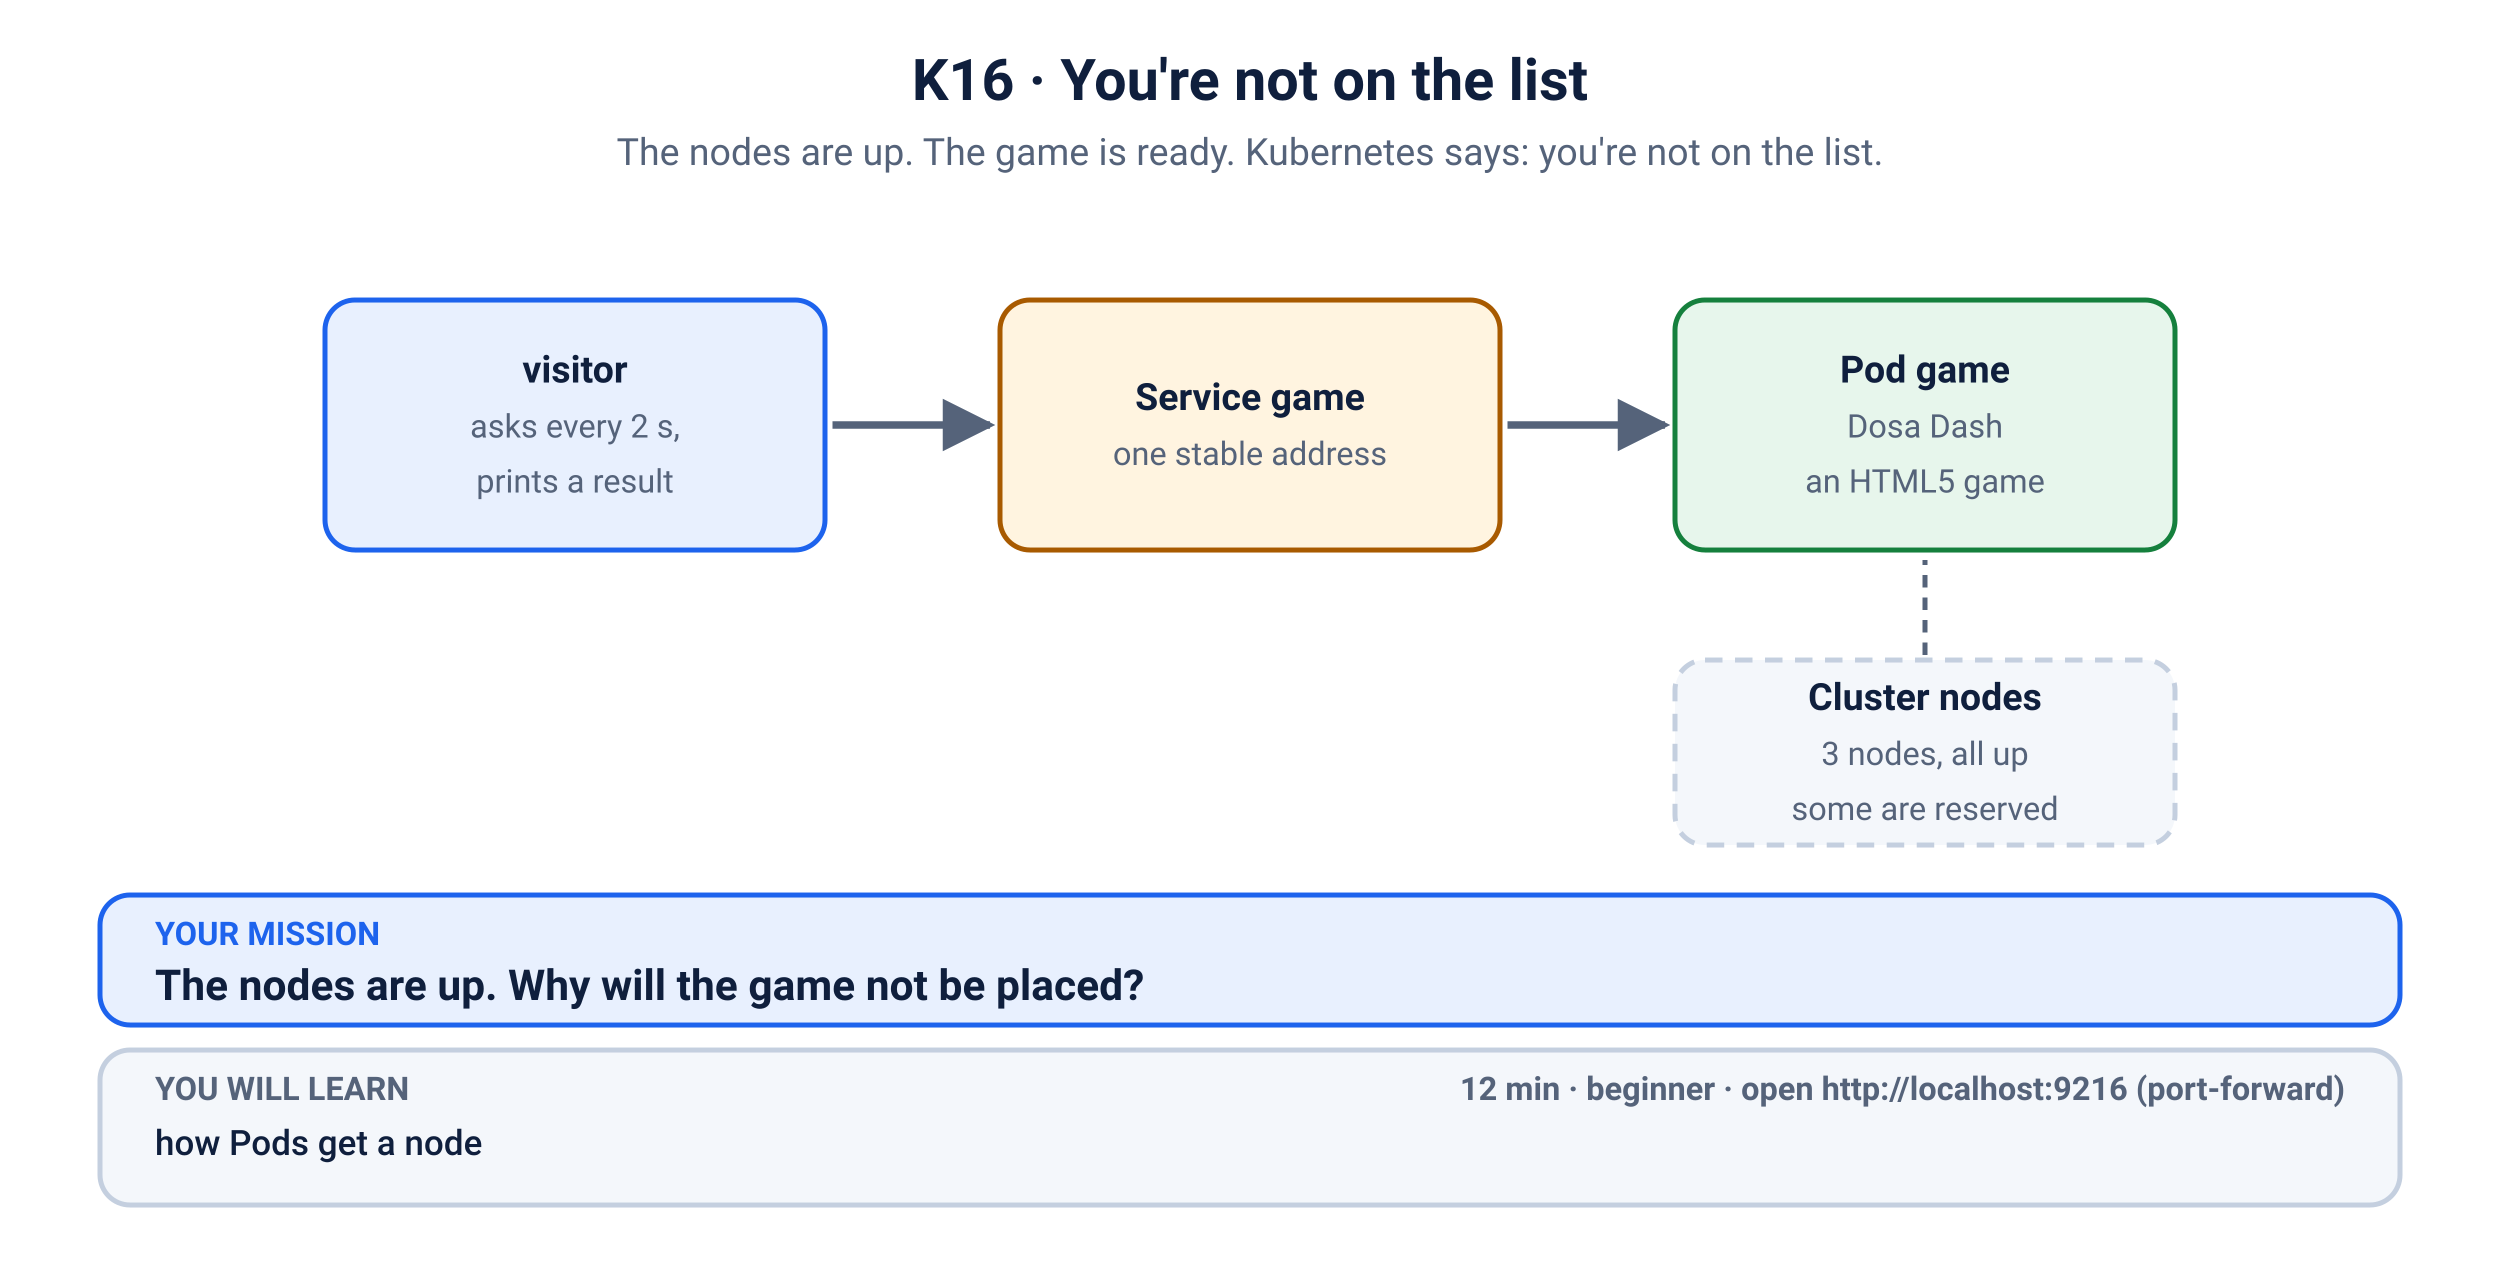
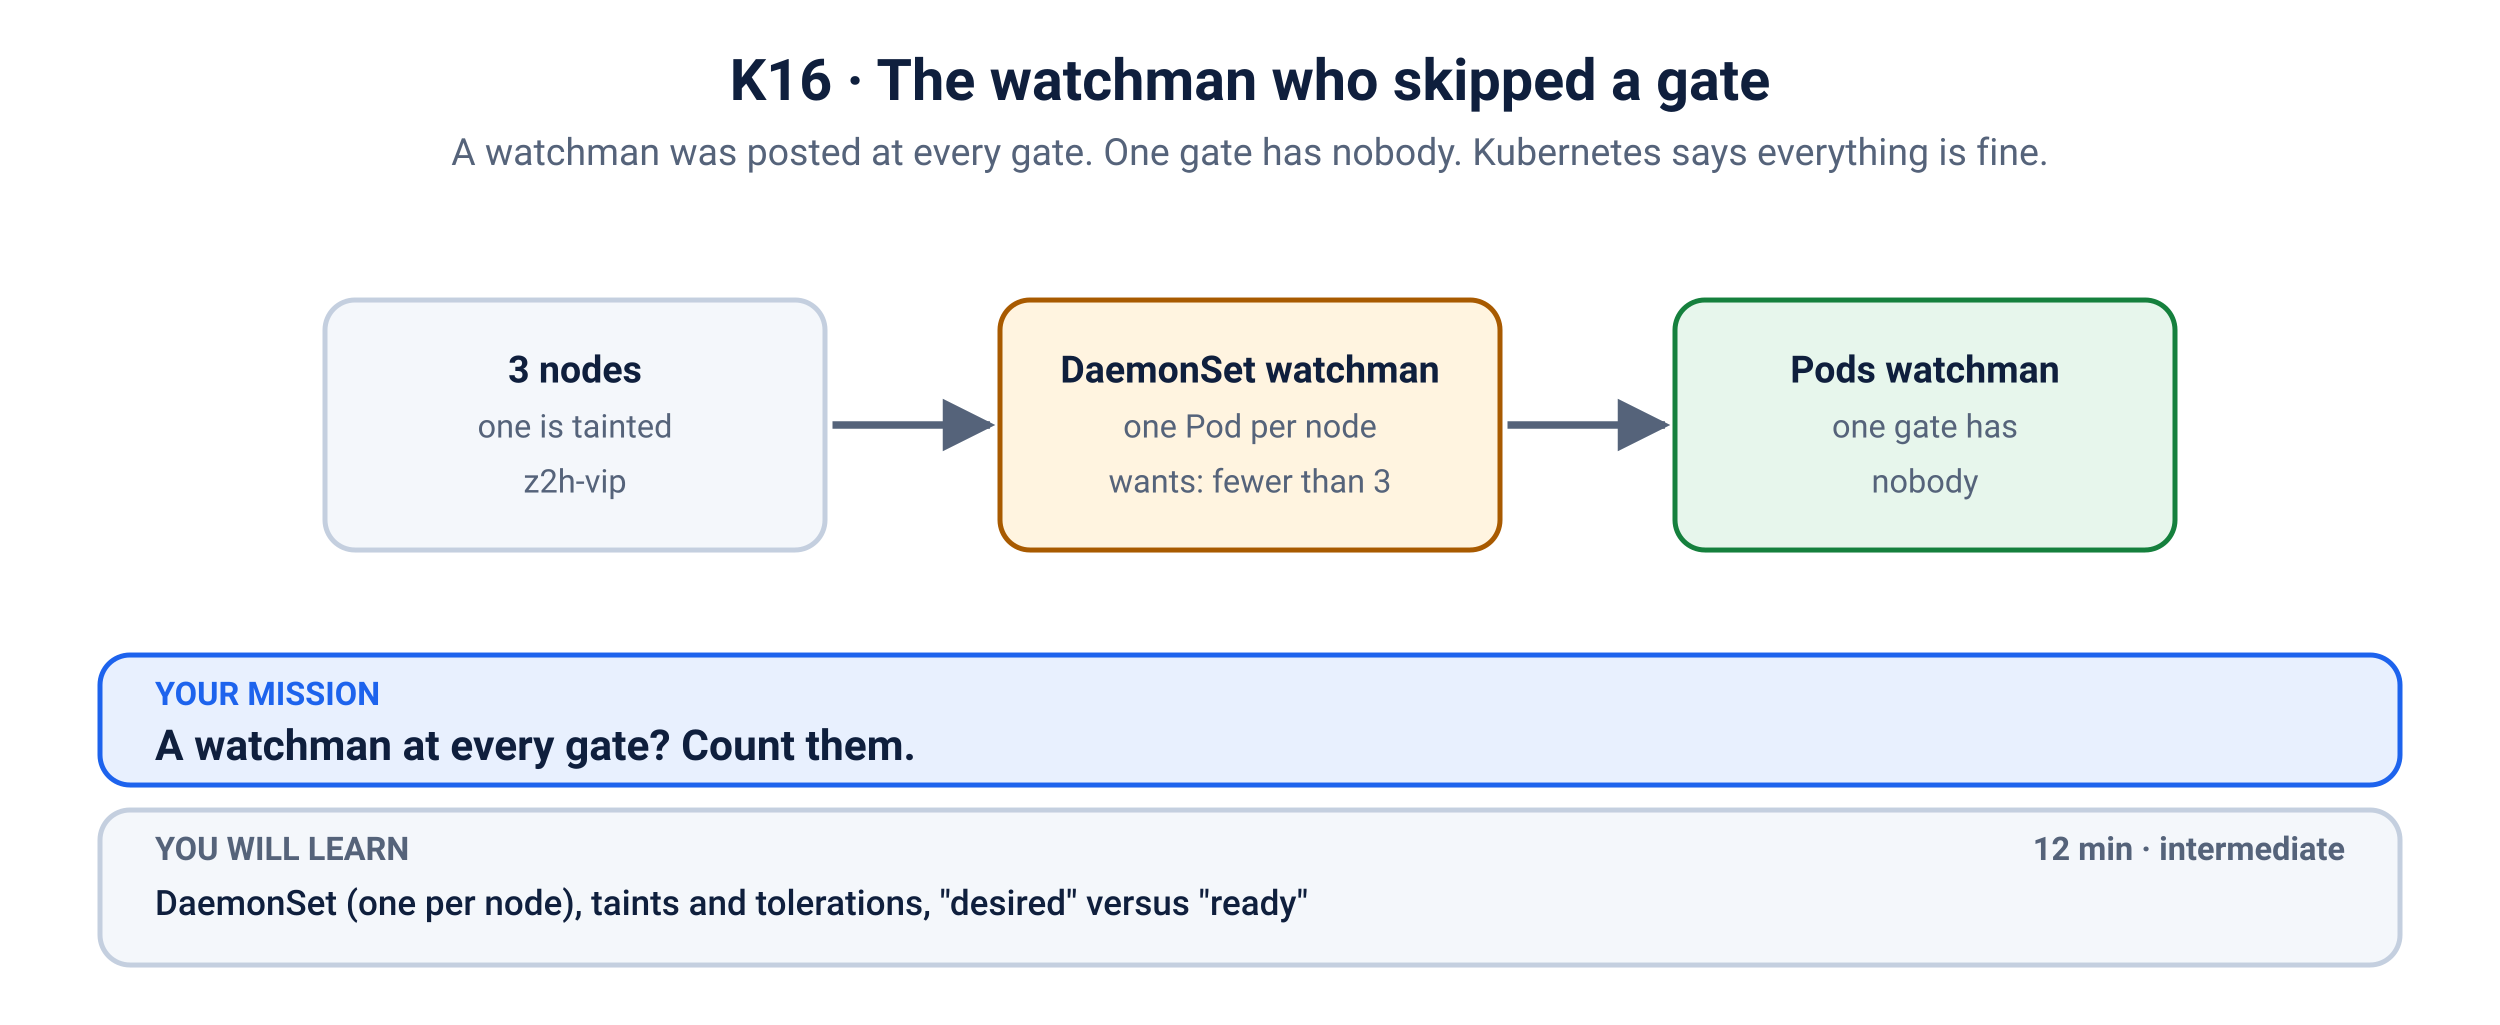
- <svg xmlns="http://www.w3.org/2000/svg" viewBox="0 0 1000 506" width="1000" height="506" role="img" aria-labelledby="t d">
+ <svg xmlns="http://www.w3.org/2000/svg" viewBox="0 0 1000 410" width="1000" height="410" role="img" aria-labelledby="t d">
  <defs>
    <marker id="ah-blue" viewBox="0 0 10 10" refX="9" refY="5" markerWidth="7" markerHeight="7" orient="auto-start-reverse">
      <path d="M0,0 L10,5 L0,10 z" fill="#1d63ed" />
    </marker>
    <marker id="ah-muted" viewBox="0 0 10 10" refX="9" refY="5" markerWidth="7" markerHeight="7" orient="auto-start-reverse">
      <path d="M0,0 L10,5 L0,10 z" fill="#55637a" />
    </marker>
    <marker id="ah-red" viewBox="0 0 10 10" refX="9" refY="5" markerWidth="7" markerHeight="7" orient="auto-start-reverse">
      <path d="M0,0 L10,5 L0,10 z" fill="#c62828" />
    </marker>
    <marker id="ah-green" viewBox="0 0 10 10" refX="9" refY="5" markerWidth="7" markerHeight="7" orient="auto-start-reverse">
      <path d="M0,0 L10,5 L0,10 z" fill="#15803d" />
    </marker>
    <marker id="ah-amber" viewBox="0 0 10 10" refX="9" refY="5" markerWidth="7" markerHeight="7" orient="auto-start-reverse">
      <path d="M0,0 L10,5 L0,10 z" fill="#a85a00" />
    </marker>
    <marker id="ah-ink" viewBox="0 0 10 10" refX="9" refY="5" markerWidth="7" markerHeight="7" orient="auto-start-reverse">
      <path d="M0,0 L10,5 L0,10 z" fill="#0f1f3d" />
    </marker>
  </defs>
-   <rect width="1000" height="506" fill="#ffffff" />
-   <text x="500.0" y="40" font-family="-apple-system, BlinkMacSystemFont, 'Segoe UI', Roboto, Helvetica, Arial, sans-serif" font-size="23" font-weight="700" fill="#0f1f3d" text-anchor="middle">K16 · You're not on the list</text>
-   <text x="500.0" y="66" font-family="-apple-system, BlinkMacSystemFont, 'Segoe UI', Roboto, Helvetica, Arial, sans-serif" font-size="15" fill="#55637a" text-anchor="middle">The nodes are up. The game is ready. Kubernetes says: you're not on the list.</text>
-   <rect x="130" y="120" width="200" height="100" rx="12" fill="#e8f0fe" stroke="#1d63ed" stroke-width="2" />
-   <text x="230.0" y="153" font-family="-apple-system, BlinkMacSystemFont, 'Segoe UI', Roboto, Helvetica, Arial, sans-serif" font-size="15" font-weight="700" fill="#0f1f3d" text-anchor="middle">visitor</text>
-   <text x="230.0" y="175" font-family="-apple-system, BlinkMacSystemFont, 'Segoe UI', Roboto, Helvetica, Arial, sans-serif" font-size="13" font-weight="400" fill="#55637a" text-anchor="middle">asks every 2 s,</text>
-   <text x="230.0" y="197" font-family="-apple-system, BlinkMacSystemFont, 'Segoe UI', Roboto, Helvetica, Arial, sans-serif" font-size="13" font-weight="400" fill="#55637a" text-anchor="middle">prints a result</text>
+   <rect width="1000" height="410" fill="#ffffff" />
+   <text x="500.0" y="40" font-family="-apple-system, BlinkMacSystemFont, 'Segoe UI', Roboto, Helvetica, Arial, sans-serif" font-size="23" font-weight="700" fill="#0f1f3d" text-anchor="middle">K16 · The watchman who skipped a gate</text>
+   <text x="500.0" y="66" font-family="-apple-system, BlinkMacSystemFont, 'Segoe UI', Roboto, Helvetica, Arial, sans-serif" font-size="15" fill="#55637a" text-anchor="middle">A watchman was posted at every gate. One gate has nobody. Kubernetes says everything is fine.</text>
+   <rect x="130" y="120" width="200" height="100" rx="12" fill="#f4f7fb" stroke="#c4cfdf" stroke-width="2" />
+   <text x="230.0" y="153" font-family="-apple-system, BlinkMacSystemFont, 'Segoe UI', Roboto, Helvetica, Arial, sans-serif" font-size="15" font-weight="700" fill="#0f1f3d" text-anchor="middle">3 nodes</text>
+   <text x="230.0" y="175" font-family="-apple-system, BlinkMacSystemFont, 'Segoe UI', Roboto, Helvetica, Arial, sans-serif" font-size="13" font-weight="400" fill="#55637a" text-anchor="middle">one is tainted</text>
+   <text x="230.0" y="197" font-family="-apple-system, BlinkMacSystemFont, 'Segoe UI', Roboto, Helvetica, Arial, sans-serif" font-size="13" font-weight="400" fill="#55637a" text-anchor="middle">z2h-vip</text>
  <line x1="333" y1="170" x2="396" y2="170" stroke="#55637a" stroke-width="3" marker-end="url(#ah-muted)" />
  <rect x="400" y="120" width="200" height="100" rx="12" fill="#fff4e0" stroke="#a85a00" stroke-width="2" />
-   <text x="500.0" y="164" font-family="-apple-system, BlinkMacSystemFont, 'Segoe UI', Roboto, Helvetica, Arial, sans-serif" font-size="15" font-weight="700" fill="#0f1f3d" text-anchor="middle">Service game</text>
-   <text x="500.0" y="186" font-family="-apple-system, BlinkMacSystemFont, 'Segoe UI', Roboto, Helvetica, Arial, sans-serif" font-size="13" font-weight="400" fill="#55637a" text-anchor="middle">one stable address</text>
+   <text x="500.0" y="153" font-family="-apple-system, BlinkMacSystemFont, 'Segoe UI', Roboto, Helvetica, Arial, sans-serif" font-size="15" font-weight="700" fill="#0f1f3d" text-anchor="middle">DaemonSet watchman</text>
+   <text x="500.0" y="175" font-family="-apple-system, BlinkMacSystemFont, 'Segoe UI', Roboto, Helvetica, Arial, sans-serif" font-size="13" font-weight="400" fill="#55637a" text-anchor="middle">one Pod per node</text>
+   <text x="500.0" y="197" font-family="-apple-system, BlinkMacSystemFont, 'Segoe UI', Roboto, Helvetica, Arial, sans-serif" font-size="13" font-weight="400" fill="#55637a" text-anchor="middle">wants: fewer than 3</text>
  <line x1="603" y1="170" x2="666" y2="170" stroke="#55637a" stroke-width="3" marker-end="url(#ah-muted)" />
  <rect x="670" y="120" width="200" height="100" rx="12" fill="#e7f6ec" stroke="#15803d" stroke-width="2" />
-   <text x="770.0" y="153" font-family="-apple-system, BlinkMacSystemFont, 'Segoe UI', Roboto, Helvetica, Arial, sans-serif" font-size="15" font-weight="700" fill="#0f1f3d" text-anchor="middle">Pod game</text>
-   <text x="770.0" y="175" font-family="-apple-system, BlinkMacSystemFont, 'Segoe UI', Roboto, Helvetica, Arial, sans-serif" font-size="13" font-weight="400" fill="#55637a" text-anchor="middle">Dosa Dash</text>
-   <text x="770.0" y="197" font-family="-apple-system, BlinkMacSystemFont, 'Segoe UI', Roboto, Helvetica, Arial, sans-serif" font-size="13" font-weight="400" fill="#55637a" text-anchor="middle">an HTML5 game</text>
-   <rect x="670" y="264" width="200" height="74" rx="12" fill="#f4f7fb" stroke="#c4cfdf" stroke-width="2" stroke-dasharray="7 5" />
-   <text x="770.0" y="284" font-family="-apple-system, BlinkMacSystemFont, 'Segoe UI', Roboto, Helvetica, Arial, sans-serif" font-size="15" font-weight="700" fill="#0f1f3d" text-anchor="middle">Cluster nodes</text>
-   <text x="770.0" y="306" font-family="-apple-system, BlinkMacSystemFont, 'Segoe UI', Roboto, Helvetica, Arial, sans-serif" font-size="13" font-weight="400" fill="#55637a" text-anchor="middle">3 nodes, all up</text>
-   <text x="770.0" y="328" font-family="-apple-system, BlinkMacSystemFont, 'Segoe UI', Roboto, Helvetica, Arial, sans-serif" font-size="13" font-weight="400" fill="#55637a" text-anchor="middle">some are reserved</text>
-   <line x1="770" y1="262" x2="770" y2="224" stroke="#55637a" stroke-width="2" stroke-dasharray="5 4" />
-   <rect x="40" y="358" width="920" height="52" rx="12" fill="#e8f0fe" stroke="#1d63ed" stroke-width="2" />
-   <text x="62" y="378" font-family="-apple-system, BlinkMacSystemFont, 'Segoe UI', Roboto, Helvetica, Arial, sans-serif" font-size="13" font-weight="700" fill="#1d63ed" text-anchor="start">YOUR MISSION</text>
-   <text x="62" y="400" font-family="-apple-system, BlinkMacSystemFont, 'Segoe UI', Roboto, Helvetica, Arial, sans-serif" font-size="17" font-weight="700" fill="#0f1f3d" text-anchor="start">The nodes are up. Why will the game not be placed?</text>
-   <rect x="40" y="420" width="920" height="62" rx="12" fill="#f4f7fb" stroke="#c4cfdf" stroke-width="2" />
-   <text x="62" y="440" font-family="-apple-system, BlinkMacSystemFont, 'Segoe UI', Roboto, Helvetica, Arial, sans-serif" font-size="13" font-weight="700" fill="#55637a" text-anchor="start">YOU WILL LEARN</text>
-   <text x="62" y="462" font-family="-apple-system, BlinkMacSystemFont, 'Segoe UI', Roboto, Helvetica, Arial, sans-serif" font-size="14" font-weight="500" fill="#0f1f3d" text-anchor="start">how Pods get a node</text>
-   <text x="938" y="440" font-family="-apple-system, BlinkMacSystemFont, 'Segoe UI', Roboto, Helvetica, Arial, sans-serif" font-size="13" font-weight="700" fill="#55637a" text-anchor="end">12 min   ·   beginner   ·   open http://localhost:9216 (port-forward)</text>
+   <text x="770.0" y="153" font-family="-apple-system, BlinkMacSystemFont, 'Segoe UI', Roboto, Helvetica, Arial, sans-serif" font-size="15" font-weight="700" fill="#0f1f3d" text-anchor="middle">Pods watchman</text>
+   <text x="770.0" y="175" font-family="-apple-system, BlinkMacSystemFont, 'Segoe UI', Roboto, Helvetica, Arial, sans-serif" font-size="13" font-weight="400" fill="#55637a" text-anchor="middle">one gate has</text>
+   <text x="770.0" y="197" font-family="-apple-system, BlinkMacSystemFont, 'Segoe UI', Roboto, Helvetica, Arial, sans-serif" font-size="13" font-weight="400" fill="#55637a" text-anchor="middle">nobody</text>
+   <rect x="40" y="262" width="920" height="52" rx="12" fill="#e8f0fe" stroke="#1d63ed" stroke-width="2" />
+   <text x="62" y="282" font-family="-apple-system, BlinkMacSystemFont, 'Segoe UI', Roboto, Helvetica, Arial, sans-serif" font-size="13" font-weight="700" fill="#1d63ed" text-anchor="start">YOUR MISSION</text>
+   <text x="62" y="304" font-family="-apple-system, BlinkMacSystemFont, 'Segoe UI', Roboto, Helvetica, Arial, sans-serif" font-size="17" font-weight="700" fill="#0f1f3d" text-anchor="start">A watchman at every gate? Count them.</text>
+   <rect x="40" y="324" width="920" height="62" rx="12" fill="#f4f7fb" stroke="#c4cfdf" stroke-width="2" />
+   <text x="62" y="344" font-family="-apple-system, BlinkMacSystemFont, 'Segoe UI', Roboto, Helvetica, Arial, sans-serif" font-size="13" font-weight="700" fill="#55637a" text-anchor="start">YOU WILL LEARN</text>
+   <text x="62" y="366" font-family="-apple-system, BlinkMacSystemFont, 'Segoe UI', Roboto, Helvetica, Arial, sans-serif" font-size="14" font-weight="500" fill="#0f1f3d" text-anchor="start">DaemonSet (one per node), taints and tolerations, "desired" versus "ready"</text>
+   <text x="938" y="344" font-family="-apple-system, BlinkMacSystemFont, 'Segoe UI', Roboto, Helvetica, Arial, sans-serif" font-size="13" font-weight="700" fill="#55637a" text-anchor="end">12 min   ·   intermediate</text>
</svg>
